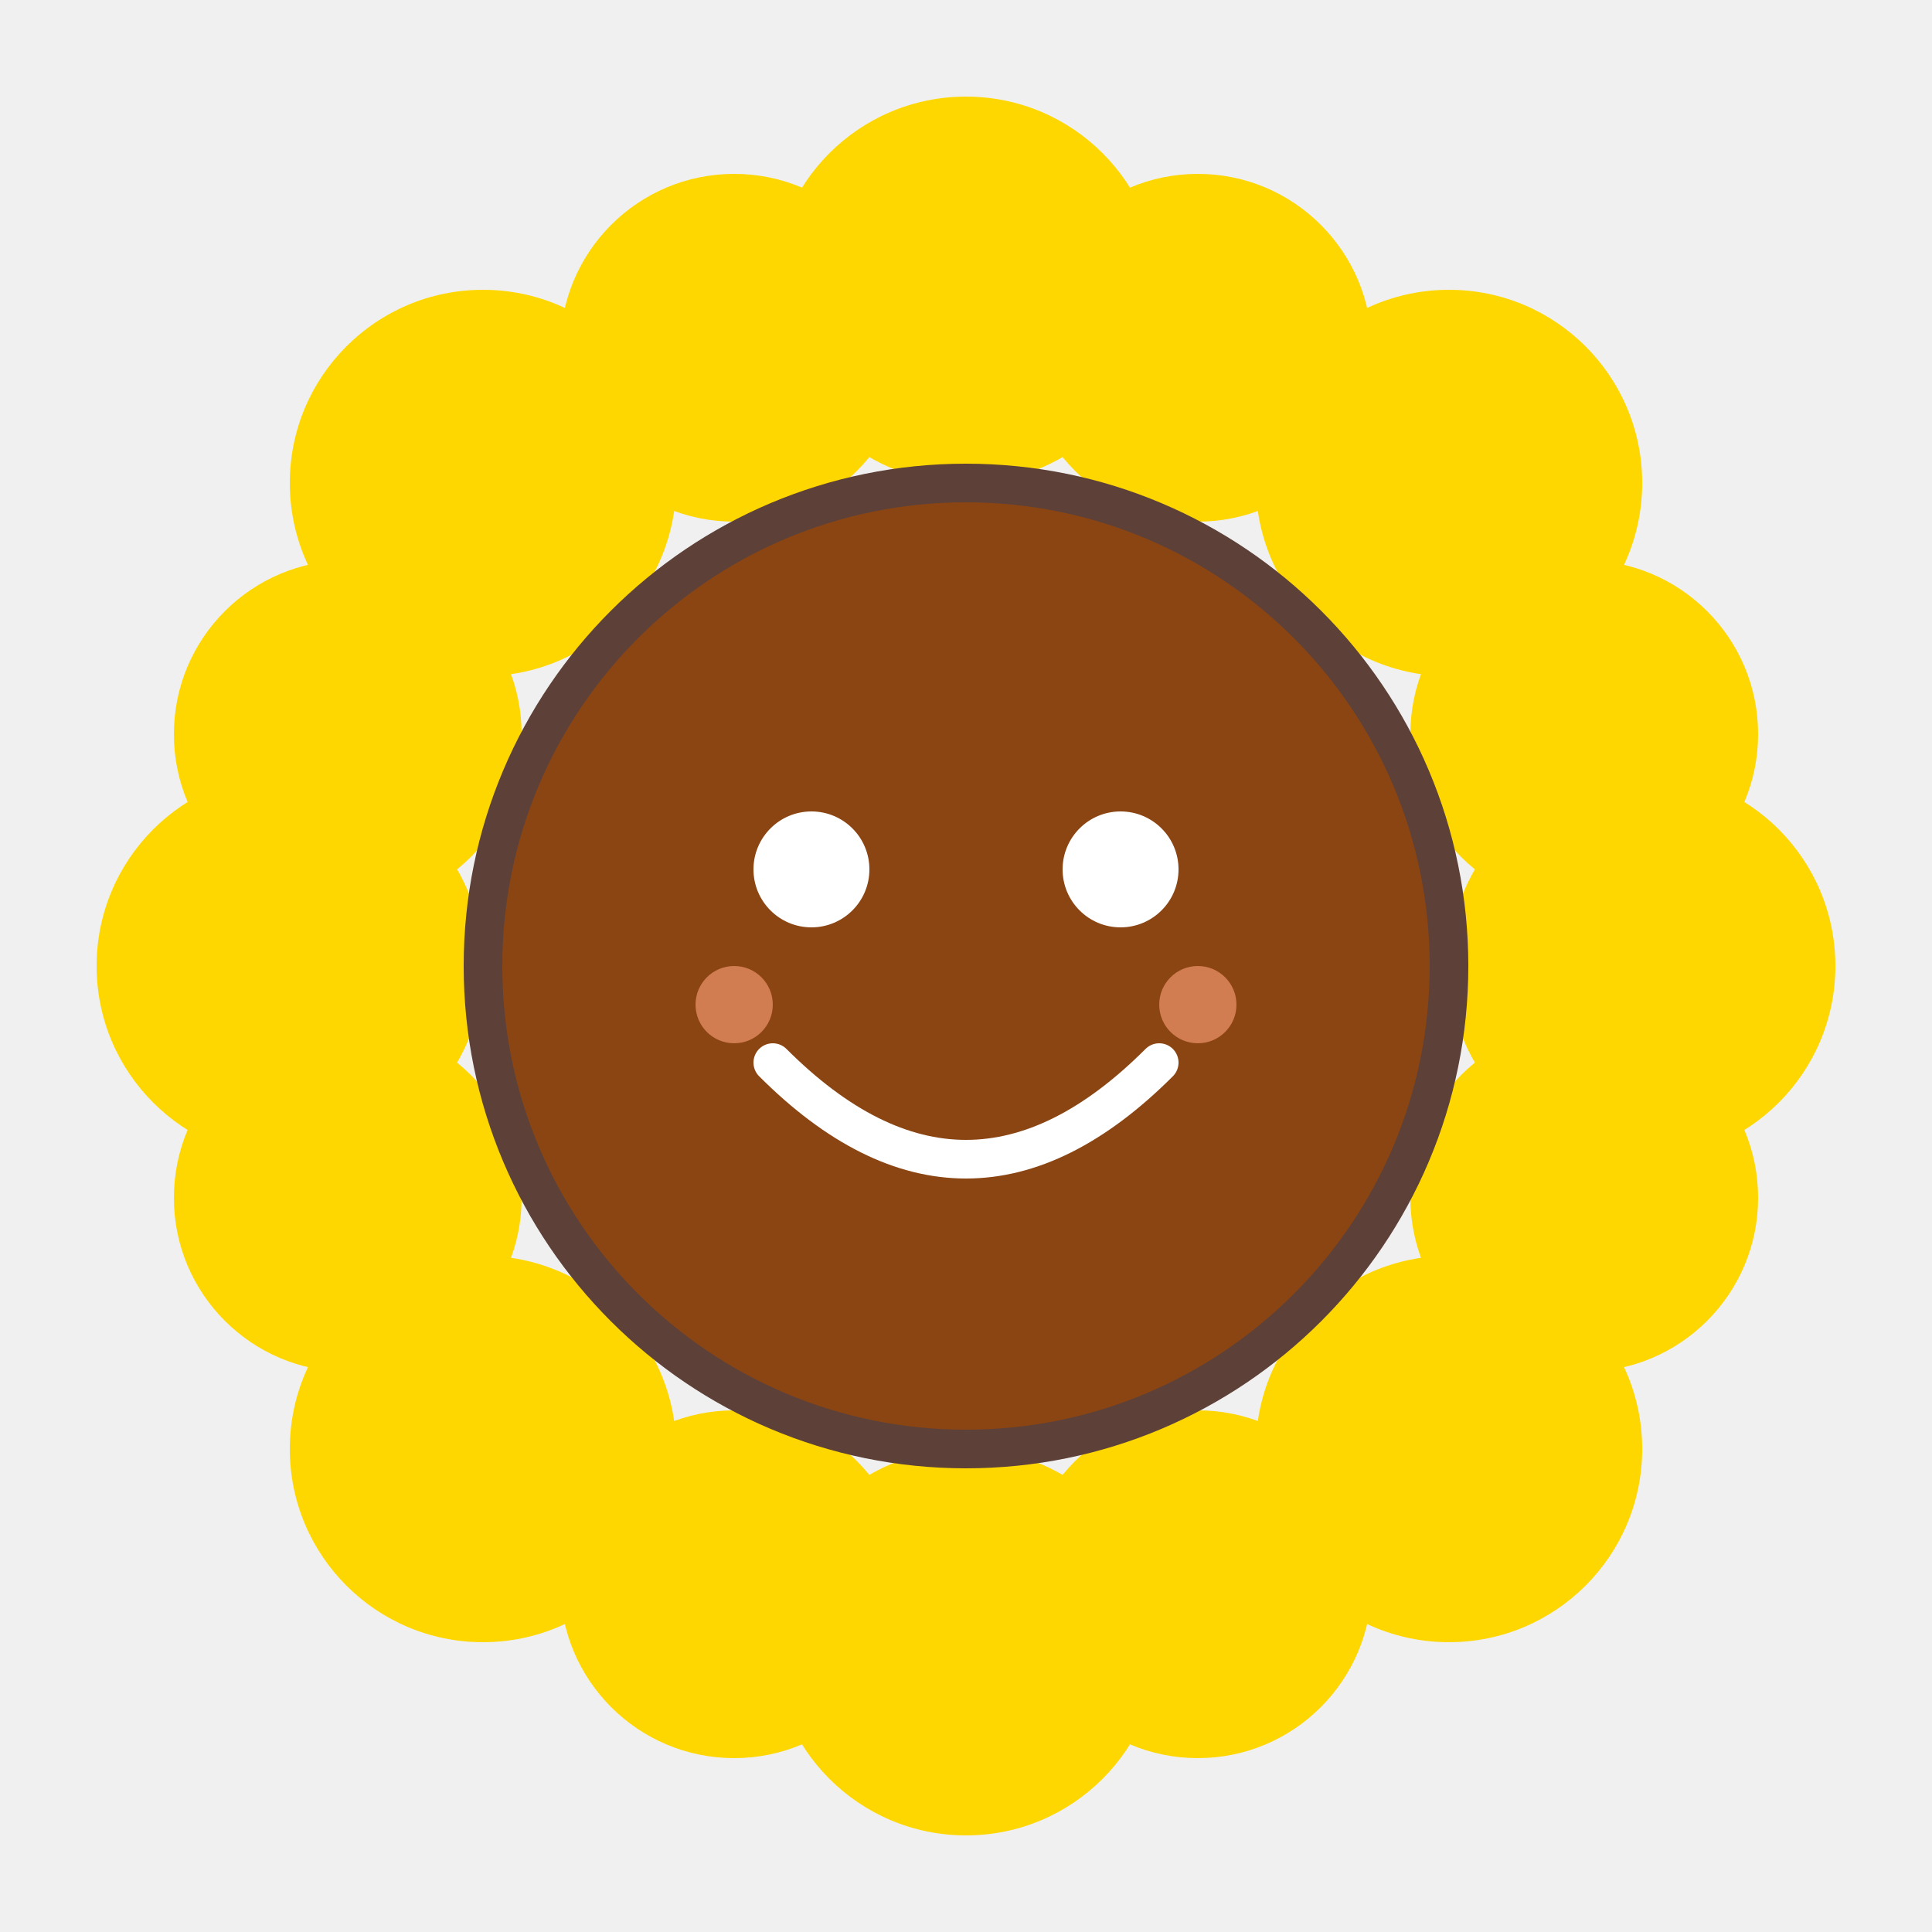
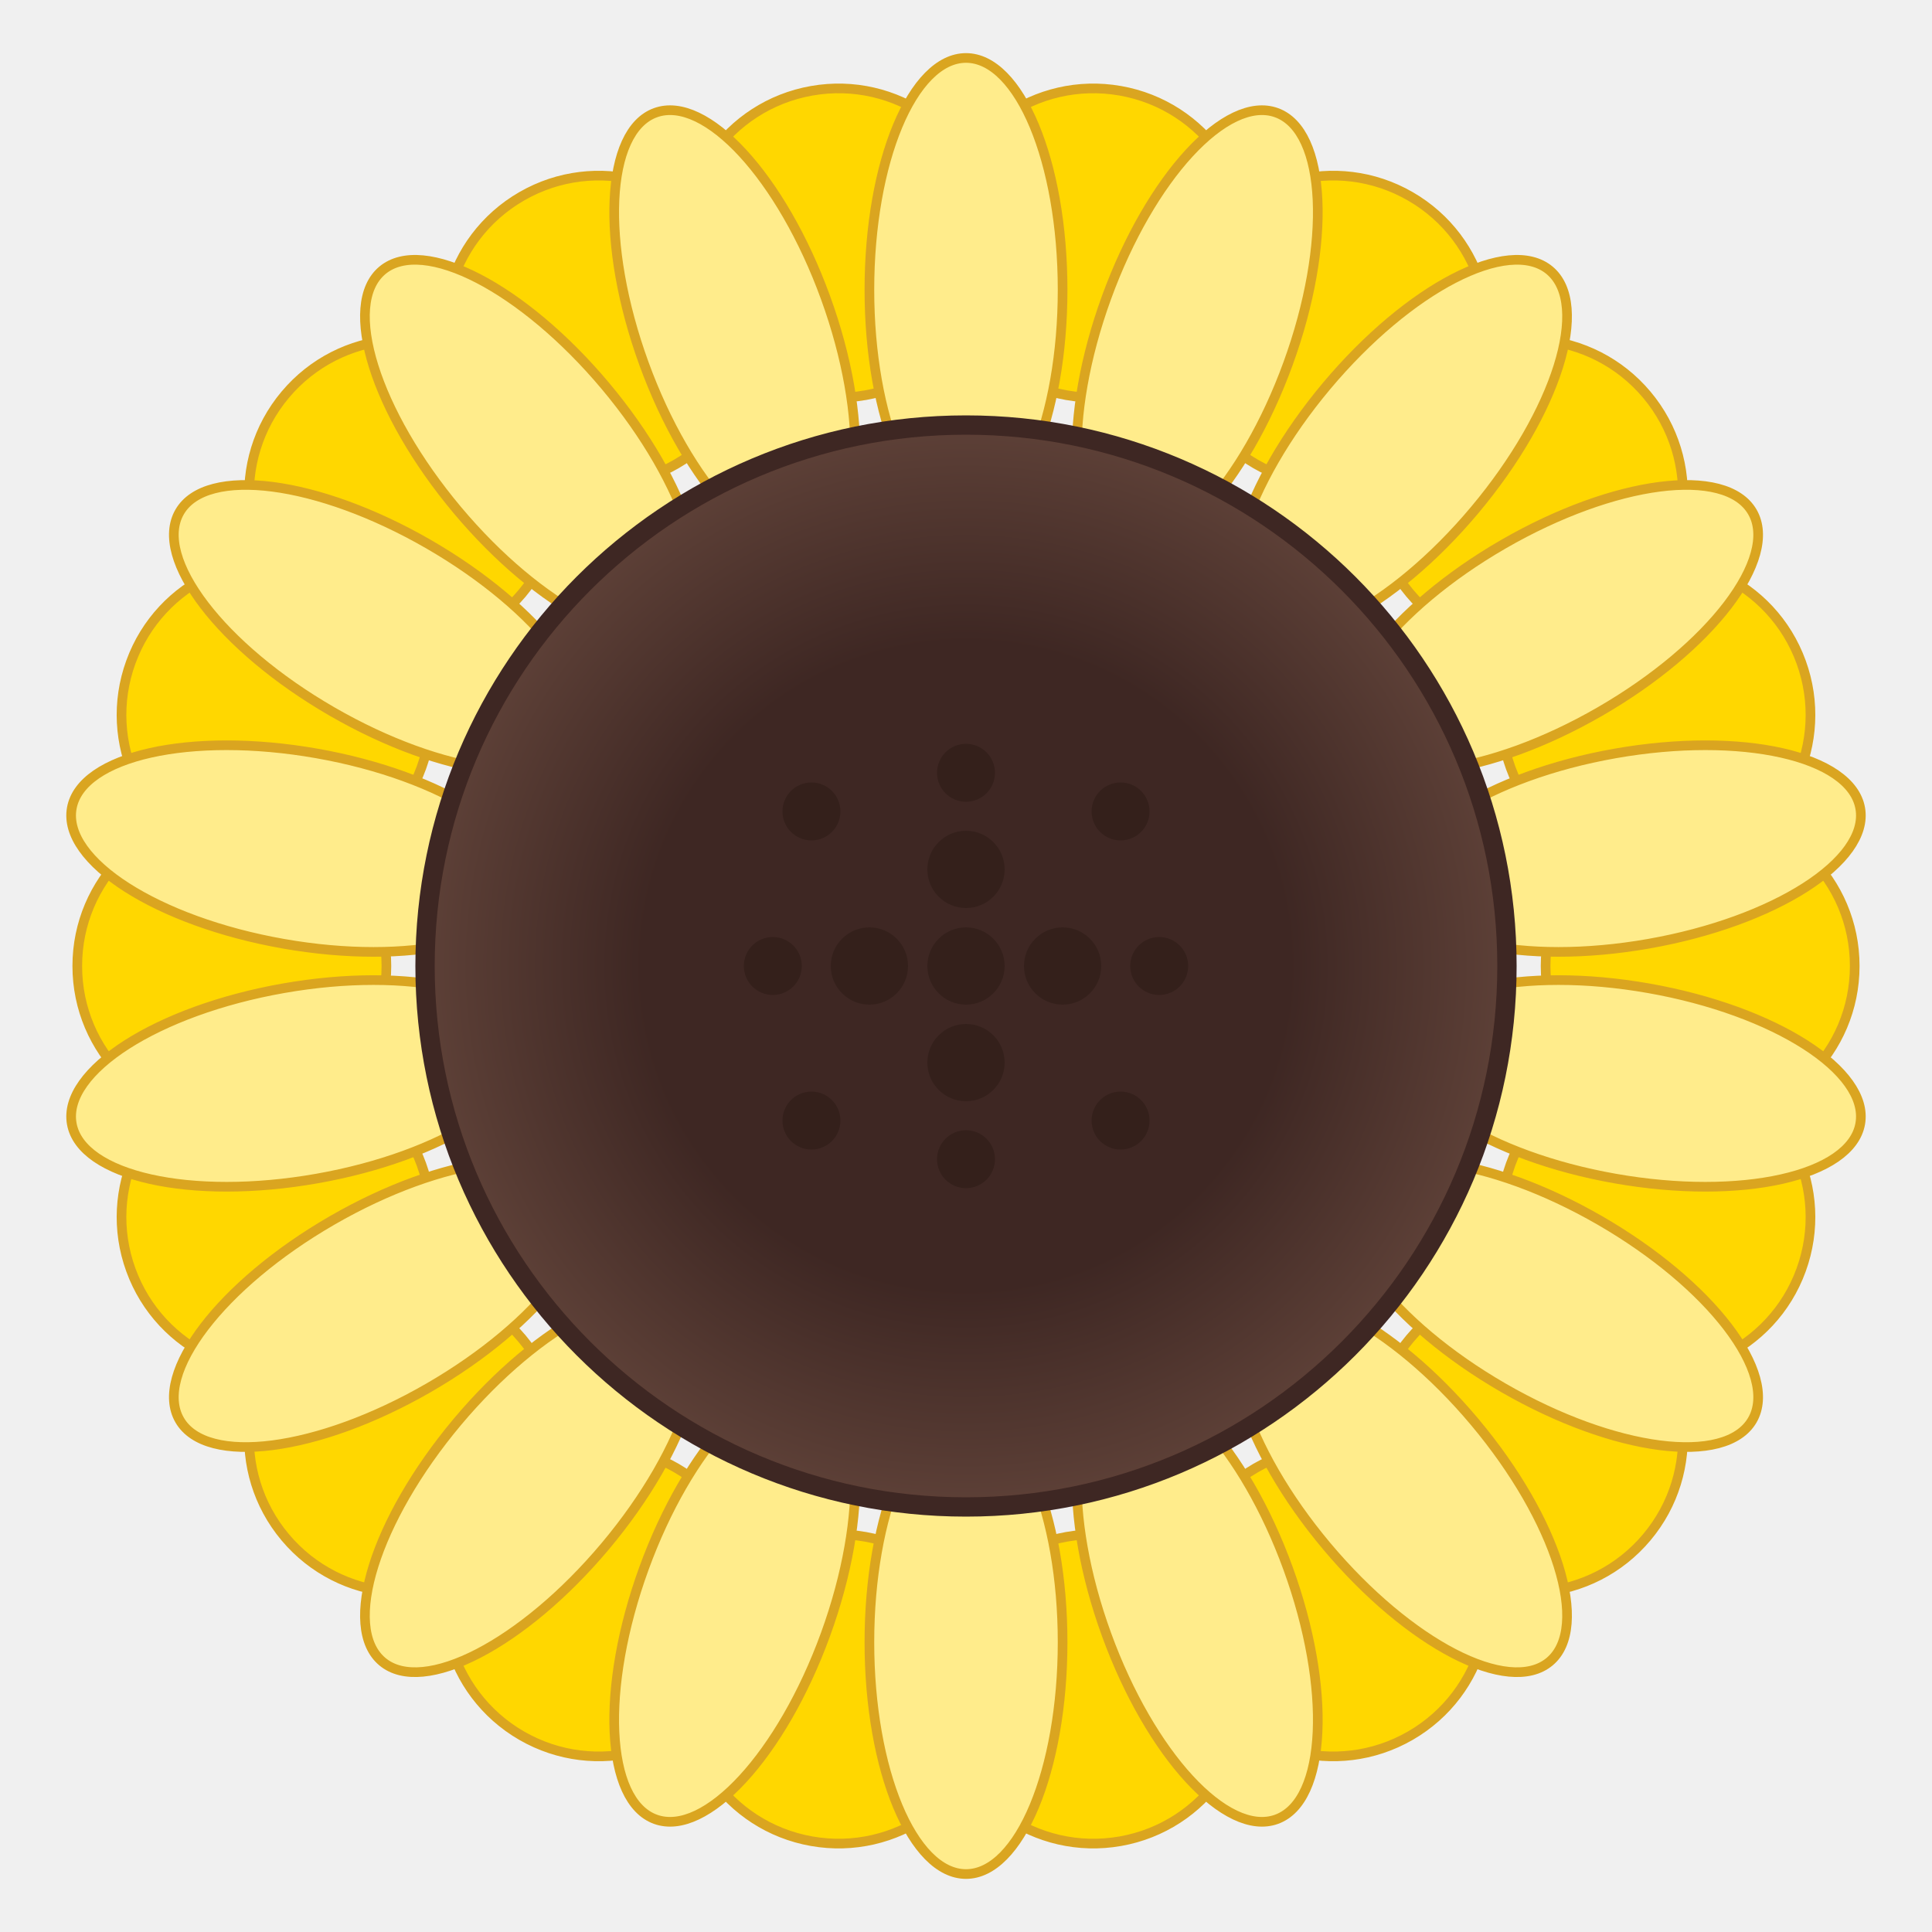
<svg xmlns="http://www.w3.org/2000/svg" viewBox="0 0 100 100">
-   <g fill="#FFD700">
-     <circle cx="50" cy="15" r="10" />
-     <circle cx="50" cy="85" r="10" />
-     <circle cx="15" cy="50" r="10" />
-     <circle cx="85" cy="50" r="10" />
-     <circle cx="25" cy="25" r="10" />
-     <circle cx="75" cy="75" r="10" />
-     <circle cx="25" cy="75" r="10" />
-     <circle cx="75" cy="25" r="10" />
-     <circle cx="38" cy="18" r="9" />
-     <circle cx="62" cy="18" r="9" />
-     <circle cx="38" cy="82" r="9" />
-     <circle cx="62" cy="82" r="9" />
-     <circle cx="18" cy="38" r="9" />
-     <circle cx="82" cy="38" r="9" />
-     <circle cx="18" cy="62" r="9" />
-     <circle cx="82" cy="62" r="9" />
+   <defs>
+     <radialGradient id="sfCenter" cx="50%" cy="50%" r="50%" fx="50%" fy="50%">
+       <stop offset="60%" style="stop-color:#3E2723;stop-opacity:1" />
+       <stop offset="100%" style="stop-color:#5D4037;stop-opacity:1" />
+     </radialGradient>
+   </defs>
+   <g fill="#FFD700" stroke="#DAA520" stroke-width="0.5">
+     <circle cx="50" cy="12" r="8" transform="rotate(10 50 50)" />
+     <circle cx="50" cy="12" r="8" transform="rotate(30 50 50)" />
+     <circle cx="50" cy="12" r="8" transform="rotate(50 50 50)" />
+     <circle cx="50" cy="12" r="8" transform="rotate(70 50 50)" />
+     <circle cx="50" cy="12" r="8" transform="rotate(90 50 50)" />
+     <circle cx="50" cy="12" r="8" transform="rotate(110 50 50)" />
+     <circle cx="50" cy="12" r="8" transform="rotate(130 50 50)" />
+     <circle cx="50" cy="12" r="8" transform="rotate(150 50 50)" />
+     <circle cx="50" cy="12" r="8" transform="rotate(170 50 50)" />
+     <circle cx="50" cy="12" r="8" transform="rotate(190 50 50)" />
+     <circle cx="50" cy="12" r="8" transform="rotate(210 50 50)" />
+     <circle cx="50" cy="12" r="8" transform="rotate(230 50 50)" />
+     <circle cx="50" cy="12" r="8" transform="rotate(250 50 50)" />
+     <circle cx="50" cy="12" r="8" transform="rotate(270 50 50)" />
+     <circle cx="50" cy="12" r="8" transform="rotate(290 50 50)" />
+     <circle cx="50" cy="12" r="8" transform="rotate(310 50 50)" />
+     <circle cx="50" cy="12" r="8" transform="rotate(330 50 50)" />
+     <circle cx="50" cy="12" r="8" transform="rotate(350 50 50)" />
  </g>
-   <circle cx="50" cy="50" r="25" fill="#8B4513" stroke="#5D4037" stroke-width="2" />
-   <g fill="#FFF">
-     <circle cx="42" cy="45" r="3" />
-     <circle cx="58" cy="45" r="3" />
-     <path d="M40 55 Q50 65 60 55" stroke="#FFF" stroke-width="2" fill="none" stroke-linecap="round" />
+   <g fill="#FFEC8B" stroke="#DAA520" stroke-width="0.5">
+     <ellipse cx="50" cy="15" rx="5" ry="12" transform="rotate(0 50 50)" />
+     <ellipse cx="50" cy="15" rx="5" ry="12" transform="rotate(20 50 50)" />
+     <ellipse cx="50" cy="15" rx="5" ry="12" transform="rotate(40 50 50)" />
+     <ellipse cx="50" cy="15" rx="5" ry="12" transform="rotate(60 50 50)" />
+     <ellipse cx="50" cy="15" rx="5" ry="12" transform="rotate(80 50 50)" />
+     <ellipse cx="50" cy="15" rx="5" ry="12" transform="rotate(100 50 50)" />
+     <ellipse cx="50" cy="15" rx="5" ry="12" transform="rotate(120 50 50)" />
+     <ellipse cx="50" cy="15" rx="5" ry="12" transform="rotate(140 50 50)" />
+     <ellipse cx="50" cy="15" rx="5" ry="12" transform="rotate(160 50 50)" />
+     <ellipse cx="50" cy="15" rx="5" ry="12" transform="rotate(180 50 50)" />
+     <ellipse cx="50" cy="15" rx="5" ry="12" transform="rotate(200 50 50)" />
+     <ellipse cx="50" cy="15" rx="5" ry="12" transform="rotate(220 50 50)" />
+     <ellipse cx="50" cy="15" rx="5" ry="12" transform="rotate(240 50 50)" />
+     <ellipse cx="50" cy="15" rx="5" ry="12" transform="rotate(260 50 50)" />
+     <ellipse cx="50" cy="15" rx="5" ry="12" transform="rotate(280 50 50)" />
+     <ellipse cx="50" cy="15" rx="5" ry="12" transform="rotate(300 50 50)" />
+     <ellipse cx="50" cy="15" rx="5" ry="12" transform="rotate(320 50 50)" />
+     <ellipse cx="50" cy="15" rx="5" ry="12" transform="rotate(340 50 50)" />
  </g>
-   <circle cx="38" cy="52" r="2" fill="#FFA07A" opacity="0.6" />
-   <circle cx="62" cy="52" r="2" fill="#FFA07A" opacity="0.6" />
+   <circle cx="50" cy="50" r="28" fill="url(#sfCenter)" stroke="#3E2723" stroke-width="1" />
+   <g fill="#251610" opacity="0.4">
+     <circle cx="50" cy="50" r="2" />
+     <circle cx="55" cy="50" r="2" />
+     <circle cx="45" cy="50" r="2" />
+     <circle cx="50" cy="55" r="2" />
+     <circle cx="50" cy="45" r="2" />
+     <circle cx="60" cy="50" r="1.5" />
+     <circle cx="40" cy="50" r="1.5" />
+     <circle cx="50" cy="60" r="1.5" />
+     <circle cx="50" cy="40" r="1.5" />
+     <circle cx="58" cy="58" r="1.5" />
+     <circle cx="42" cy="42" r="1.5" />
+     <circle cx="58" cy="42" r="1.5" />
+     <circle cx="42" cy="58" r="1.5" />
+   </g>
</svg>
